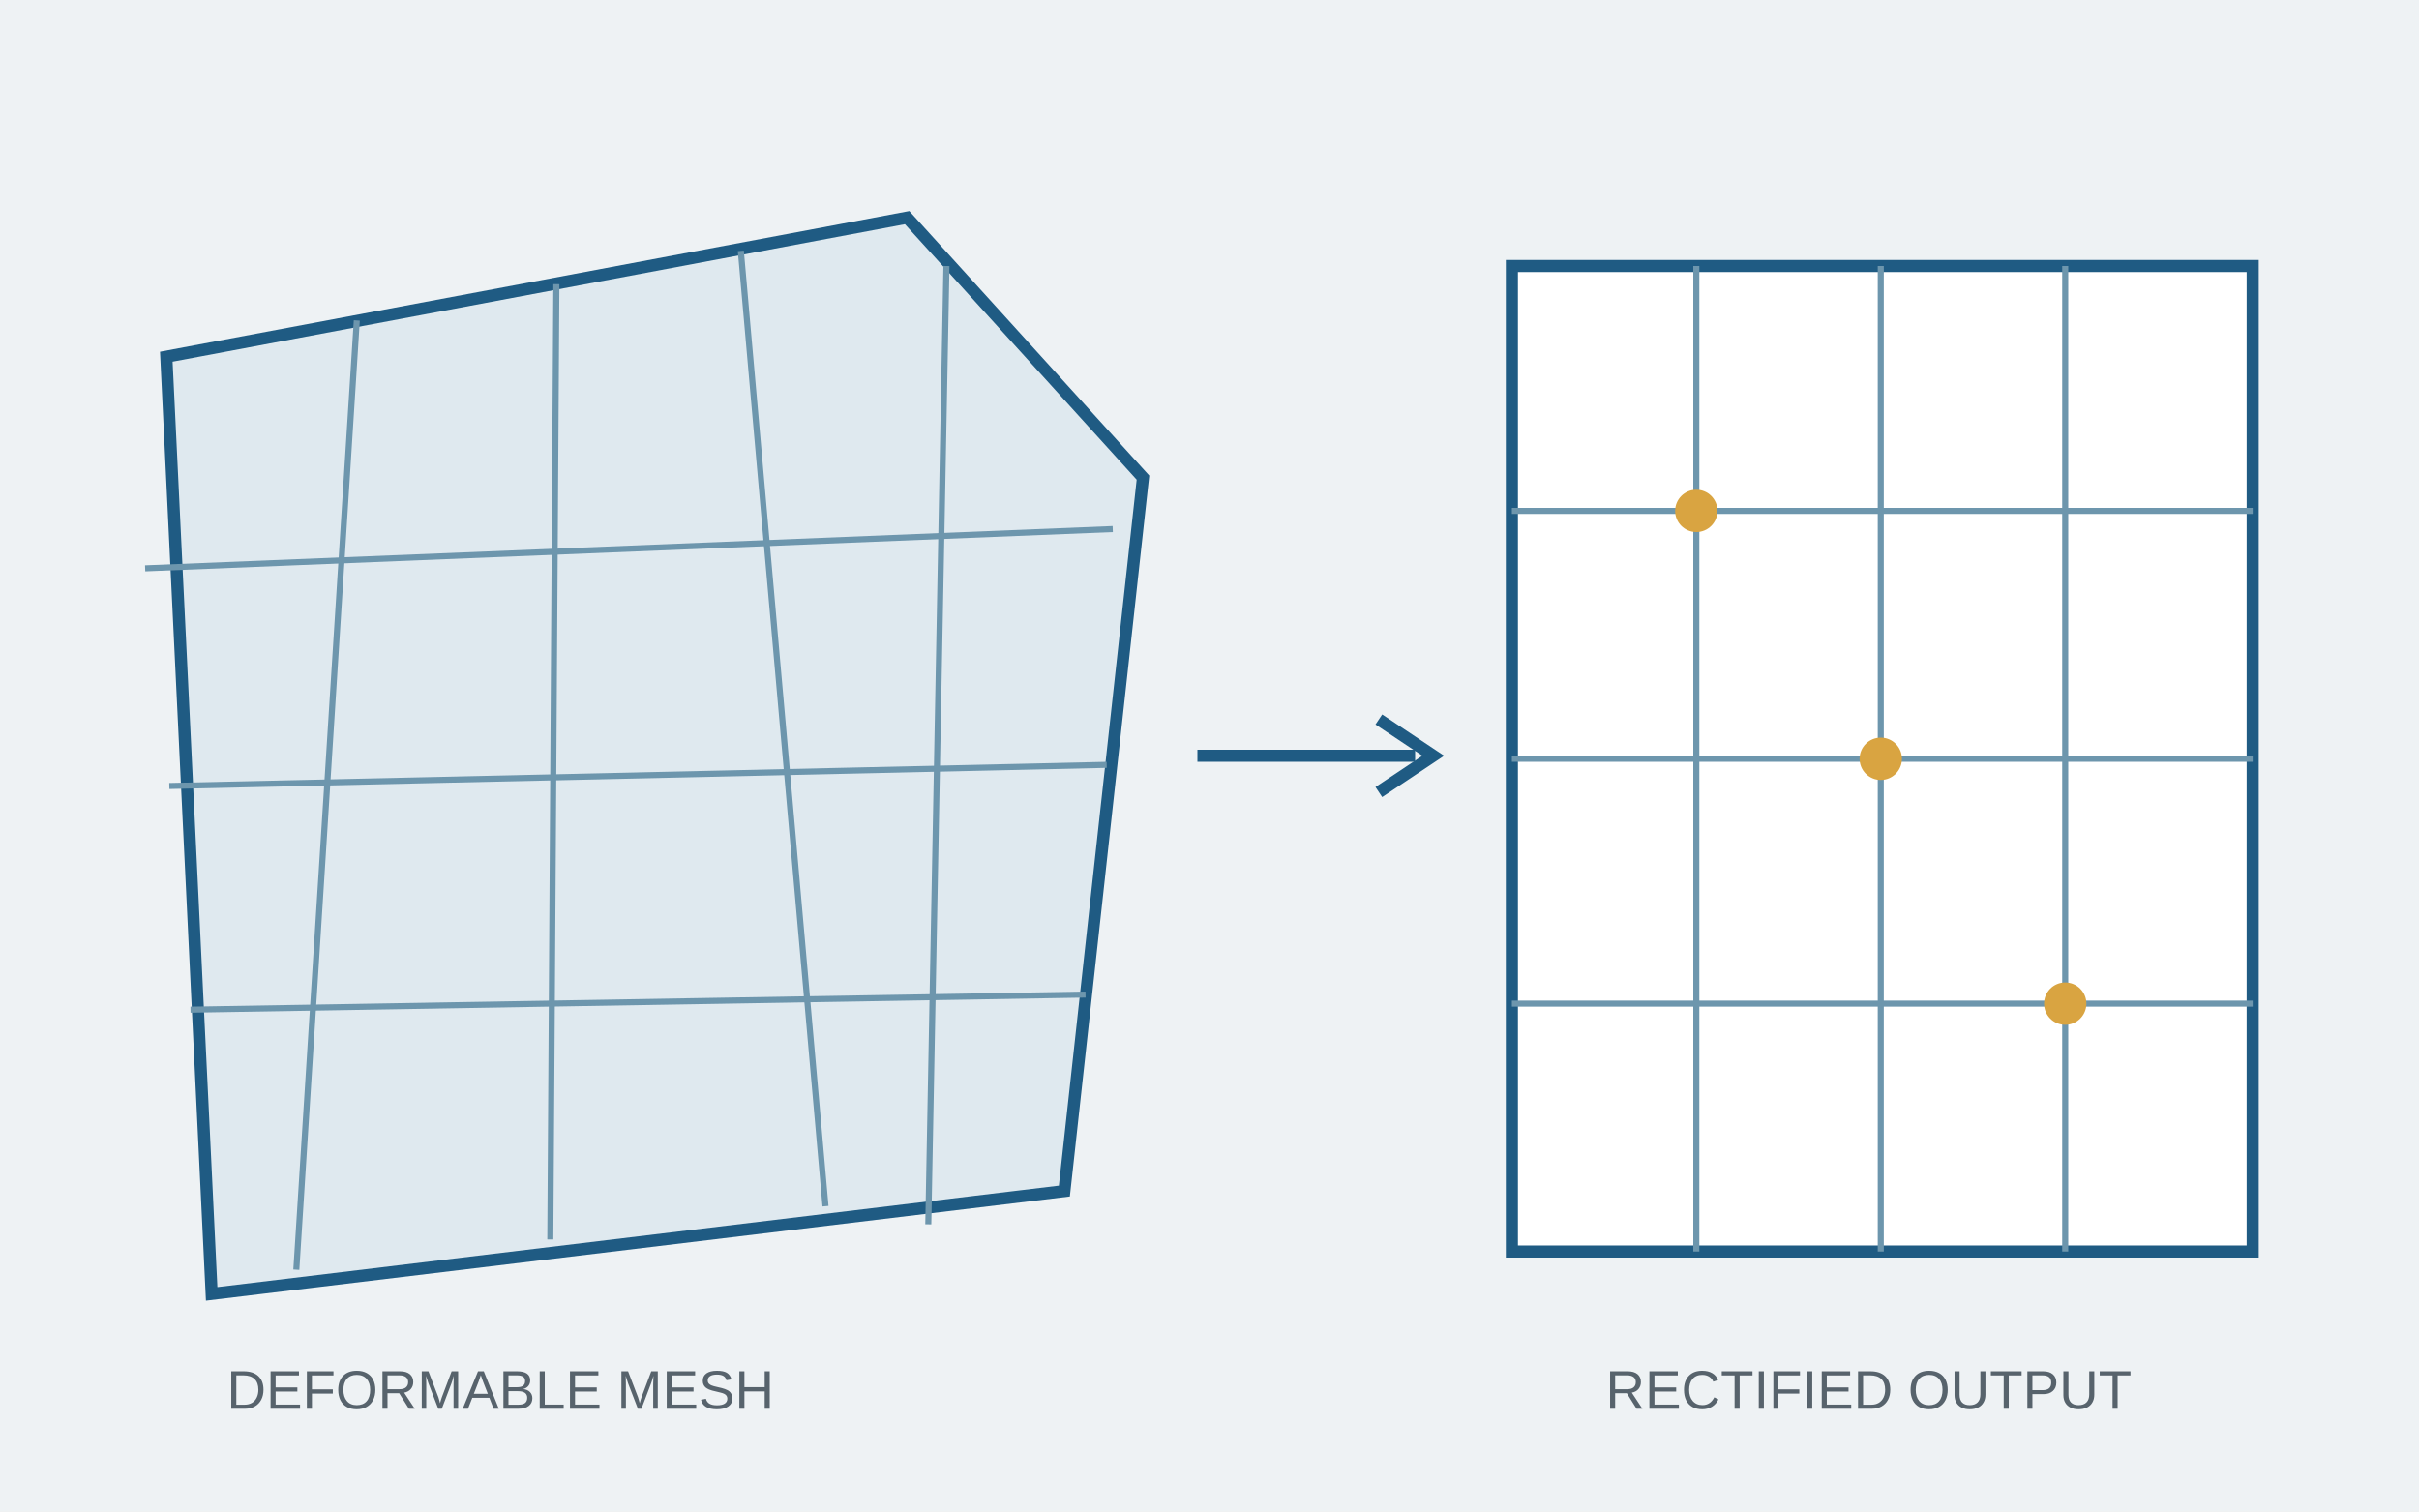
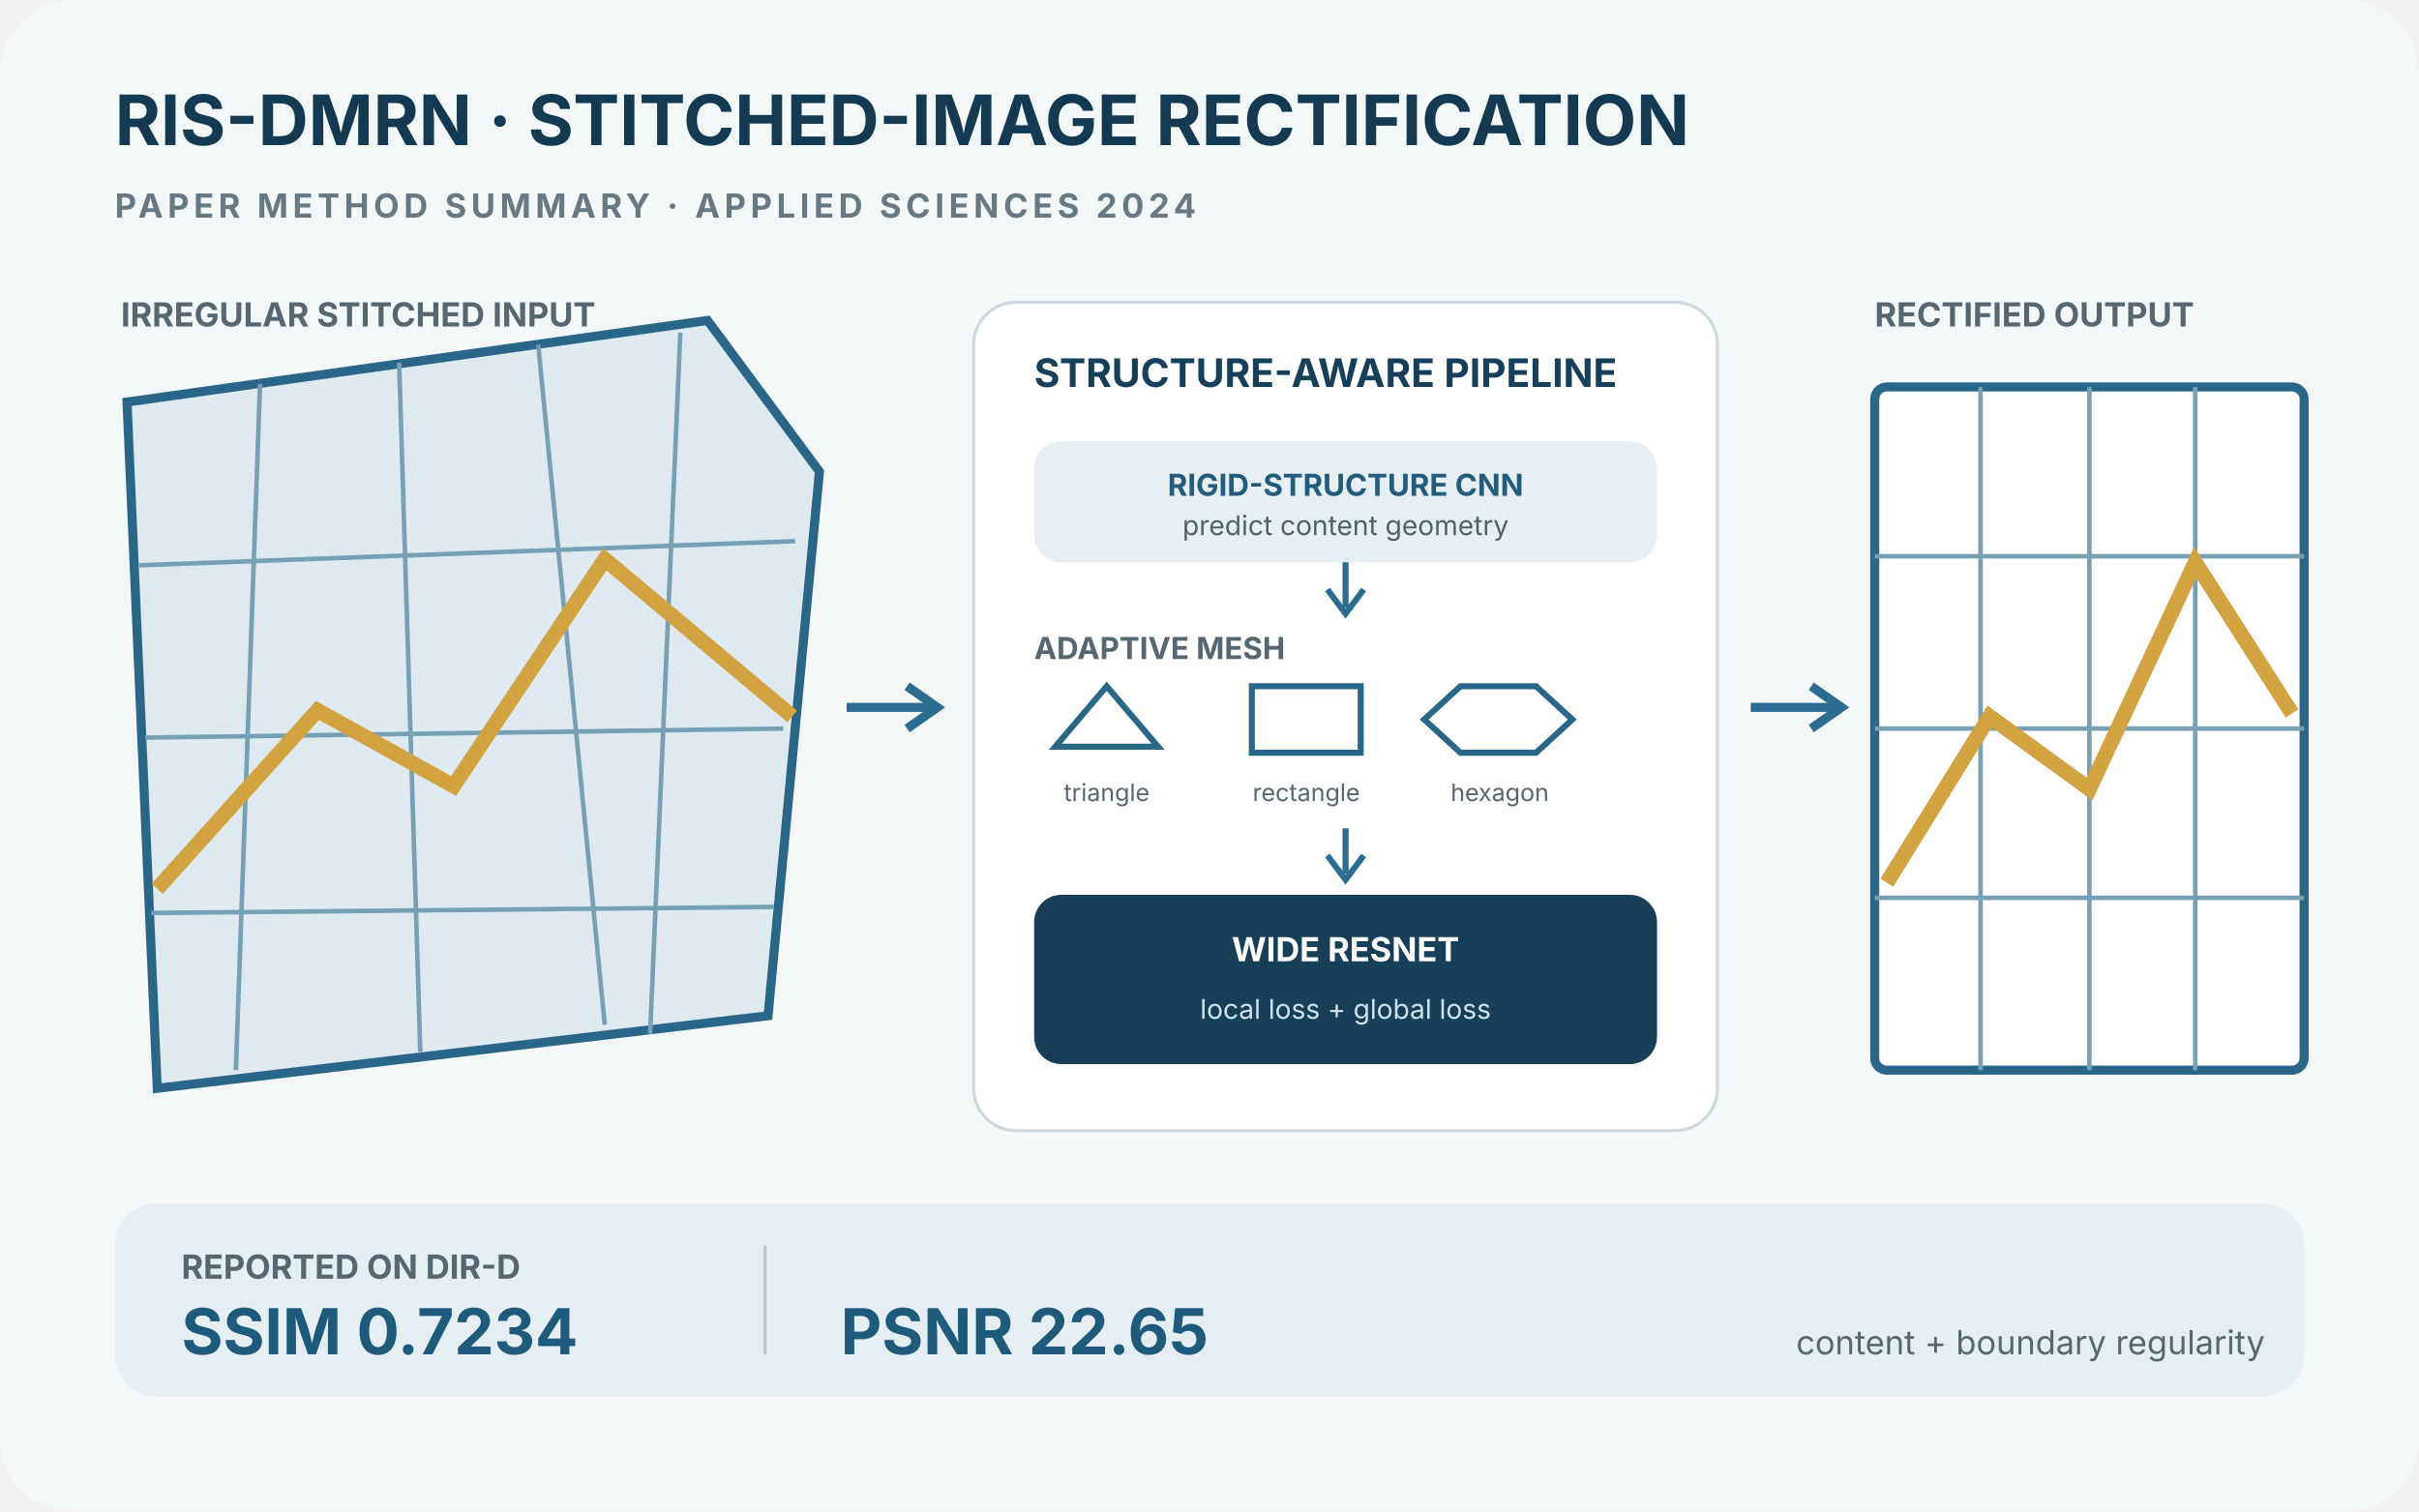
<svg xmlns="http://www.w3.org/2000/svg" viewBox="0 0 800 500" role="img" aria-labelledby="title desc">
-   <rect width="800" height="500" fill="#eef2f4" />
-   <path d="M55 118L300 72l78 86-26 236-282 34z" fill="#dfe9ef" stroke="#1f5b83" stroke-width="4" />
-   <g fill="none" stroke="#6d96ad" stroke-width="2">
-     <path d="M118 106l-20 314M184 94l-2 316M245 83l28 316M313 88l-6 317" />
-     <path d="M48 188l320-13M56 260l310-7M63 334l296-5" />
+   <rect width="800" height="500" rx="24" fill="#f4f7f8" />
+   <text x="38" y="48" font-family="Inter,Arial,sans-serif" font-size="23" font-weight="700" fill="#143a52">RIS-DMRN · STITCHED-IMAGE RECTIFICATION</text>
+   <text x="38" y="72" font-family="Inter,Arial,sans-serif" font-size="11" font-weight="700" letter-spacing="1.5" fill="#687983">PAPER METHOD SUMMARY · APPLIED SCIENCES 2024</text>
+   <text x="40" y="108" font-family="Inter,Arial,sans-serif" font-size="11" font-weight="700" fill="#566771">IRREGULAR STITCHED INPUT</text>
+   <path d="M42 133l192-27 37 50-17 180-202 24z" fill="#dfeaf0" stroke="#2a6688" stroke-width="3" />
+   <g fill="none" stroke="#78a0b5" stroke-width="1.5">
+     <path d="M86 127l-8 227M132 120l7 228M178 114l22 225M225 110l-10 232" />
+     <path d="M46 187l217-8M48 244l211-3M50 302l206-2" />
  </g>
-   <path d="M396 250h72" stroke="#1f5b83" stroke-width="4" />
-   <path d="M456 238l18 12-18 12" fill="none" stroke="#1f5b83" stroke-width="4" />
-   <rect x="500" y="88" width="245" height="326" fill="#ffffff" stroke="#1f5b83" stroke-width="4" />
-   <g fill="none" stroke="#6d96ad" stroke-width="2">
-     <path d="M561 88v326M622 88v326M683 88v326" />
-     <path d="M500 169h245M500 251h245M500 332h245" />
+   <path d="M52 294l53-59 45 25 50-75 62 52" fill="none" stroke="#d3a341" stroke-width="5" />
+   <path d="M280 234h28" stroke="#2d6c91" stroke-width="3" />
+   <path d="M300 227l10 7-10 7" fill="none" stroke="#2d6c91" stroke-width="3" />
+   <rect x="322" y="100" width="246" height="274" rx="14" fill="#fff" stroke="#ccd8dd" />
+   <text x="342" y="128" font-family="Inter,Arial,sans-serif" font-size="13" font-weight="700" fill="#163f59">STRUCTURE-AWARE PIPELINE</text>
+   <rect x="342" y="146" width="206" height="40" rx="9" fill="#e6f0f4" />
+   <text x="445" y="164" text-anchor="middle" font-family="Inter,Arial,sans-serif" font-size="10" font-weight="700" fill="#245c7e">RIGID-STRUCTURE CNN</text>
+   <text x="445" y="177" text-anchor="middle" font-family="Inter,Arial,sans-serif" font-size="9" fill="#50616a">predict content geometry</text>
+   <path d="M445 186v15" stroke="#2d6c91" stroke-width="2" />
+   <path d="M439 195l6 8 6-8" fill="none" stroke="#2d6c91" stroke-width="2" />
+   <text x="342" y="218" font-family="Inter,Arial,sans-serif" font-size="10" font-weight="700" fill="#566771">ADAPTIVE MESH</text>
+   <g fill="none" stroke="#2a6688" stroke-width="2">
+     <path d="M349 247l17-20 17 20z" />
+     <rect x="414" y="227" width="36" height="22" />
+     <path d="M483 227h25l12 11-12 11h-25l-12-11z" />
  </g>
-   <circle cx="561" cy="169" r="7" fill="#d9a441" />
-   <circle cx="622" cy="251" r="7" fill="#d9a441" />
-   <circle cx="683" cy="332" r="7" fill="#d9a441" />
-   <text x="75" y="466" font-family="Arial, sans-serif" font-size="18" fill="#57636c">DEFORMABLE MESH</text>
-   <text x="531" y="466" font-family="Arial, sans-serif" font-size="18" fill="#57636c">RECTIFIED OUTPUT</text>
+   <text x="366" y="265" text-anchor="middle" font-family="Inter,Arial,sans-serif" font-size="8" fill="#566771">triangle</text>
+   <text x="432" y="265" text-anchor="middle" font-family="Inter,Arial,sans-serif" font-size="8" fill="#566771">rectangle</text>
+   <text x="496" y="265" text-anchor="middle" font-family="Inter,Arial,sans-serif" font-size="8" fill="#566771">hexagon</text>
+   <path d="M445 274v15" stroke="#2d6c91" stroke-width="2" />
+   <path d="M439 283l6 8 6-8" fill="none" stroke="#2d6c91" stroke-width="2" />
+   <rect x="342" y="296" width="206" height="56" rx="9" fill="#173f58" />
+   <text x="445" y="318" text-anchor="middle" font-family="Inter,Arial,sans-serif" font-size="11" font-weight="700" fill="#fff">WIDE RESNET</text>
+   <text x="445" y="337" text-anchor="middle" font-family="Inter,Arial,sans-serif" font-size="9" fill="#cfe2ed">local loss + global loss</text>
+   <path d="M579 234h28" stroke="#2d6c91" stroke-width="3" />
+   <path d="M599 227l10 7-10 7" fill="none" stroke="#2d6c91" stroke-width="3" />
+   <text x="620" y="108" font-family="Inter,Arial,sans-serif" font-size="11" font-weight="700" fill="#566771">RECTIFIED OUTPUT</text>
+   <rect x="620" y="128" width="142" height="226" rx="4" fill="#fff" stroke="#2a6688" stroke-width="3" />
+   <g fill="none" stroke="#78a0b5" stroke-width="1.5">
+     <path d="M655 128v226M691 128v226M726 128v226" />
+     <path d="M620 184h142M620 241h142M620 297h142" />
+   </g>
+   <path d="M624 292l34-55 33 24 35-75 32 50" fill="none" stroke="#d3a341" stroke-width="5" />
+   <rect x="38" y="398" width="724" height="64" rx="14" fill="#e5eef2" />
+   <text x="60" y="423" font-family="Inter,Arial,sans-serif" font-size="11" font-weight="700" fill="#566771">REPORTED ON DIR-D</text>
+   <text x="60" y="448" font-family="Inter,Arial,sans-serif" font-size="21" font-weight="700" fill="#1e5a7c">SSIM 0.7234</text>
+   <path d="M253 412v36" stroke="#b7c7ce" />
+   <text x="278" y="448" font-family="Inter,Arial,sans-serif" font-size="21" font-weight="700" fill="#1e5a7c">PSNR 22.65</text>
+   <text x="594" y="448" font-family="Inter,Arial,sans-serif" font-size="11" fill="#566771">content + boundary regularity</text>
</svg>
